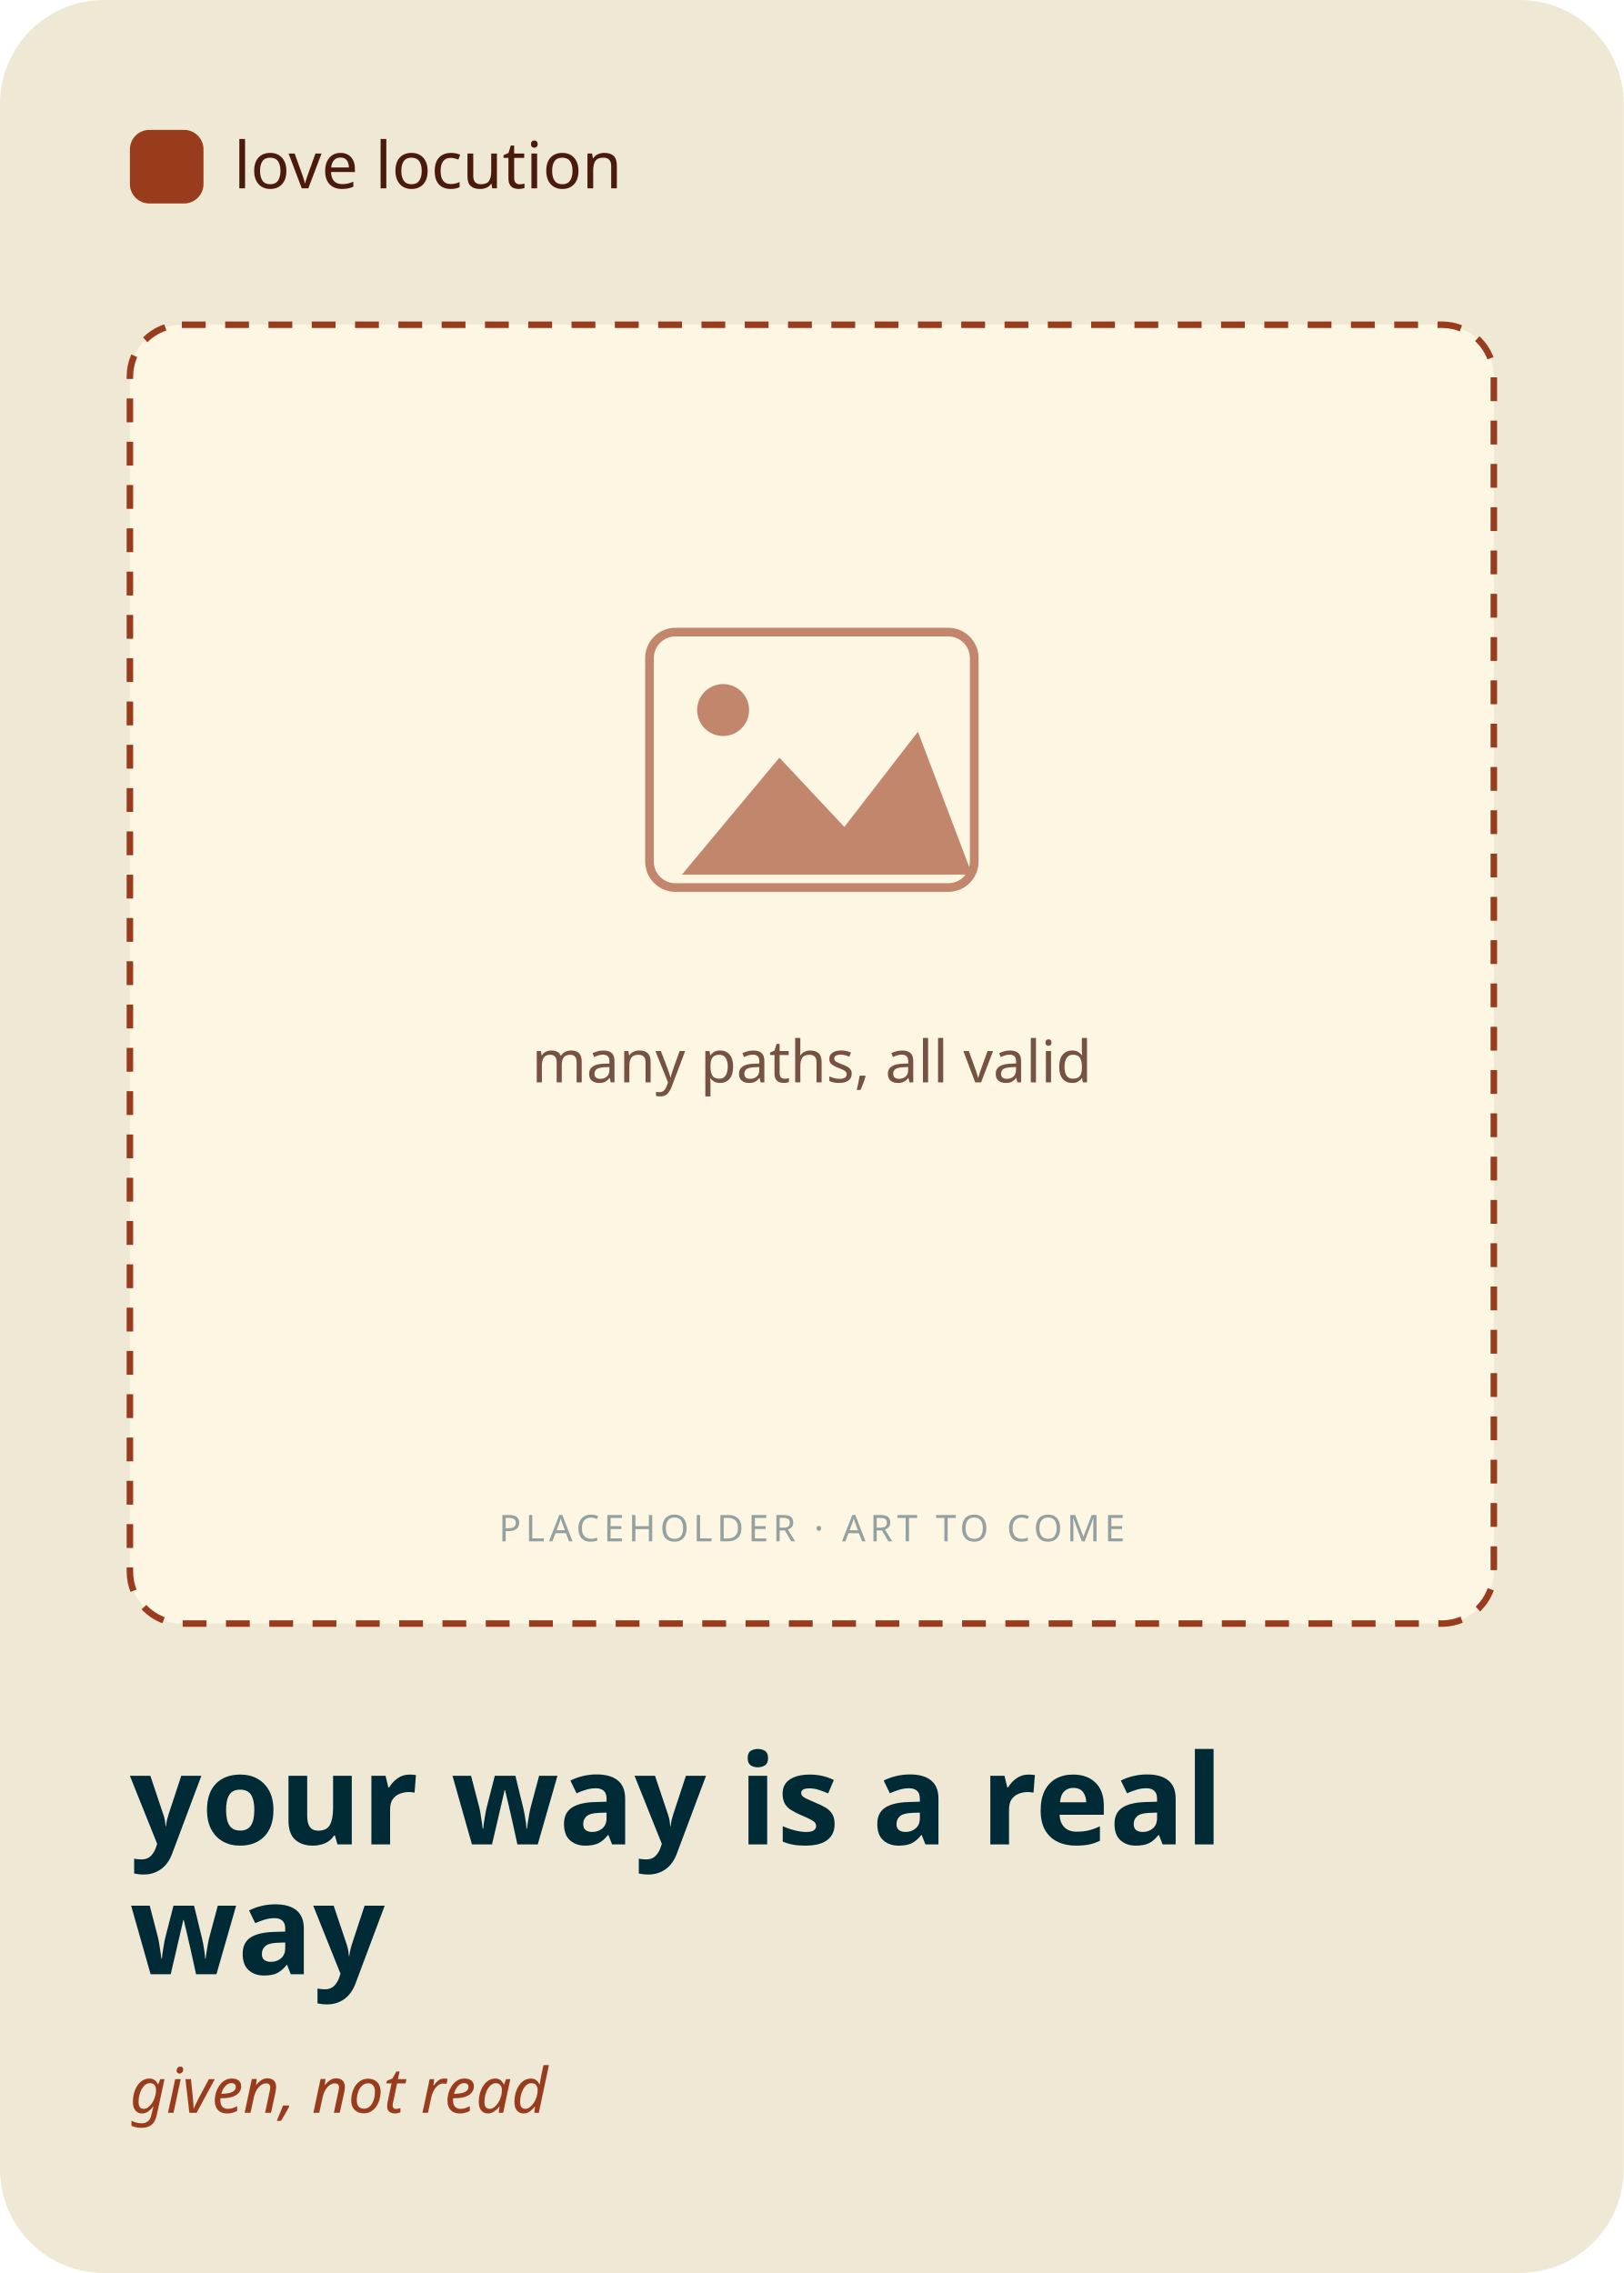
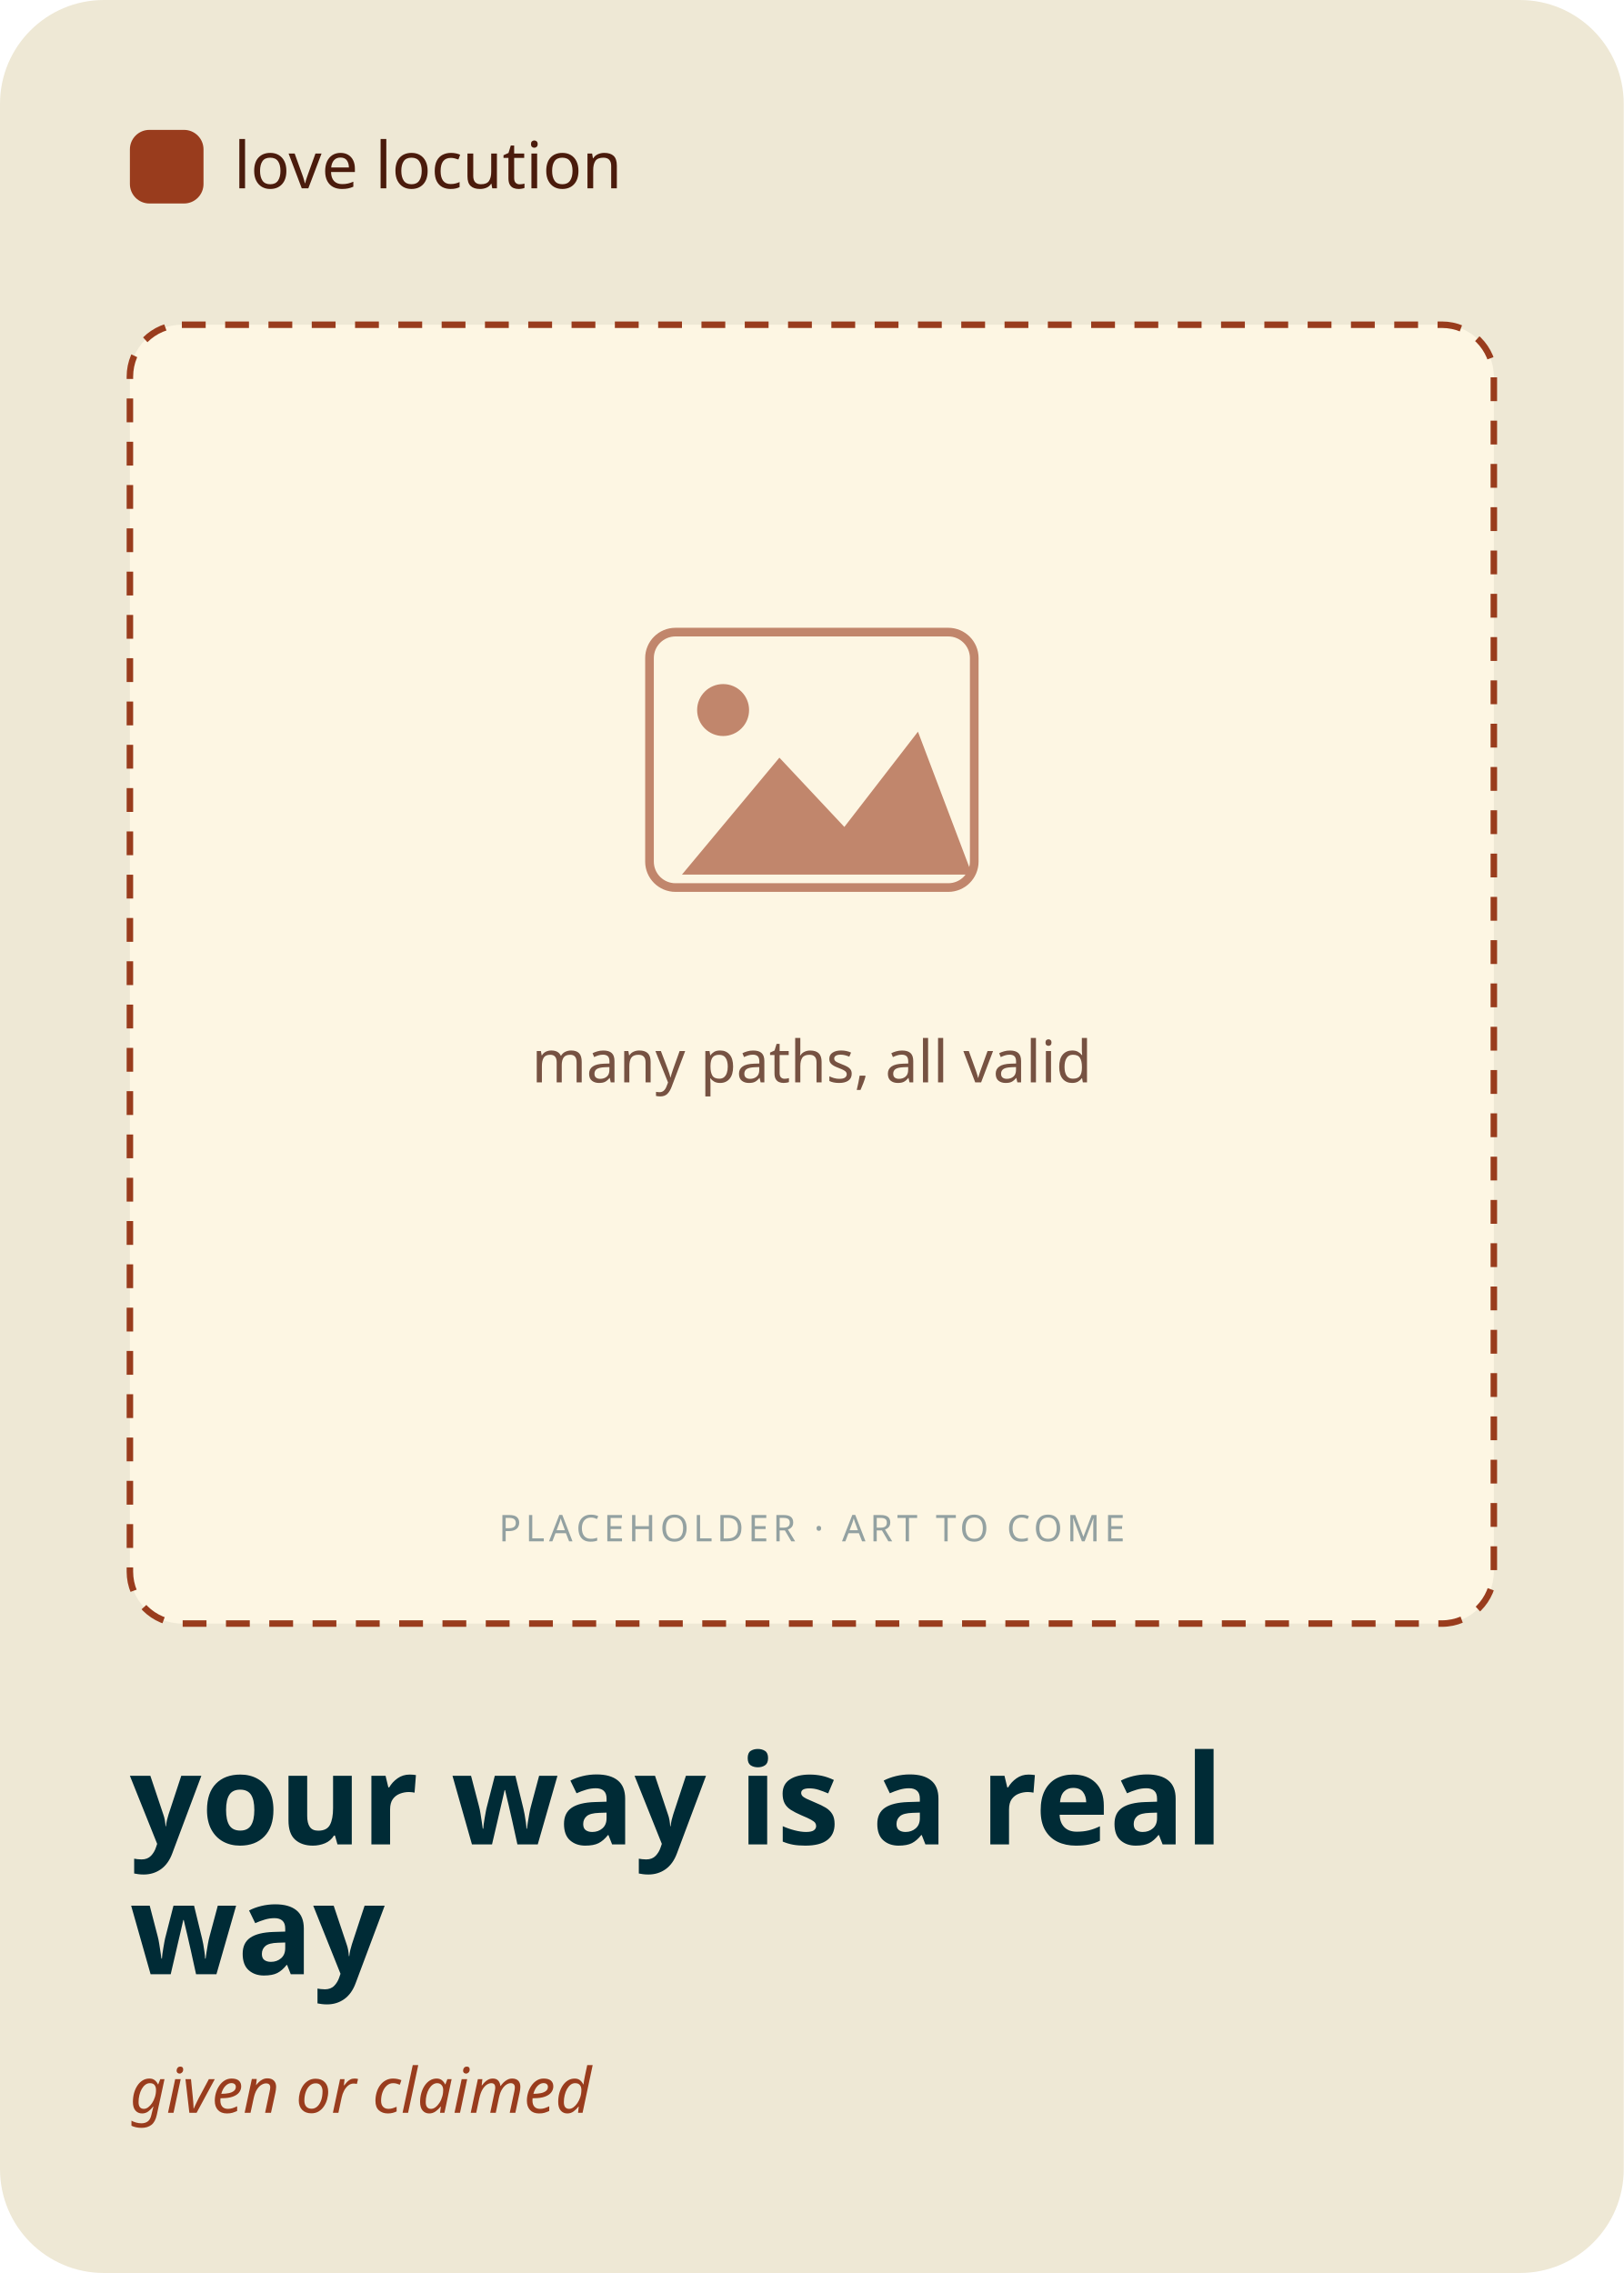
<svg xmlns="http://www.w3.org/2000/svg" viewBox="0 0 750 1050" width="750" height="1050">
  <rect x="0" y="0" width="750" height="1050" rx="48" fill="#eee8d5" />
  <rect x="60" y="60" width="34" height="34" rx="9" fill="#993C1D" />
  <text x="108" y="87" font-family="'Atkinson Hyperlegible','Atkinson Hyperlegible Next',sans-serif" font-size="30" font-weight="500" fill="#4A1B0C">love locution</text>
  <rect id="art" x="60" y="150" width="630" height="600" rx="24" fill="#fdf6e3" stroke="#993C1D" stroke-width="3" stroke-dasharray="11 9" />
  <g id="art-placeholder" opacity="0.6">
    <rect x="300" y="292" width="150" height="118" rx="12" fill="none" stroke="#993C1D" stroke-width="4" />
    <circle cx="334" cy="328" r="12" fill="#993C1D" />
    <polygon points="315,404 360,350 390,382 424,338 449,404" fill="#993C1D" />
  </g>
  <text x="375" y="500" text-anchor="middle" font-family="'Atkinson Hyperlegible','Atkinson Hyperlegible Next',sans-serif" font-size="27" fill="#4A1B0C" opacity="0.75">many paths, all valid</text>
  <text x="375" y="712" text-anchor="middle" font-family="'Atkinson Hyperlegible','Atkinson Hyperlegible Next',sans-serif" font-size="17" fill="#93a1a1" letter-spacing="2">PLACEHOLDER · ART TO COME</text>
  <text x="60" y="852" font-family="'Atkinson Hyperlegible','Atkinson Hyperlegible Next',sans-serif" font-size="58" font-weight="700" fill="#002b36">your way is a real</text>
  <text x="60" y="912" font-family="'Atkinson Hyperlegible','Atkinson Hyperlegible Next',sans-serif" font-size="58" font-weight="700" fill="#002b36">way</text>
-   <text x="60" y="976" font-family="'Atkinson Hyperlegible','Atkinson Hyperlegible Next',sans-serif" font-size="29" font-style="italic" fill="#993C1D">given, not read</text>
+   <text x="60" y="976" font-family="'Atkinson Hyperlegible','Atkinson Hyperlegible Next',sans-serif" font-size="29" font-style="italic" fill="#993C1D">given or claimed</text>
</svg>
